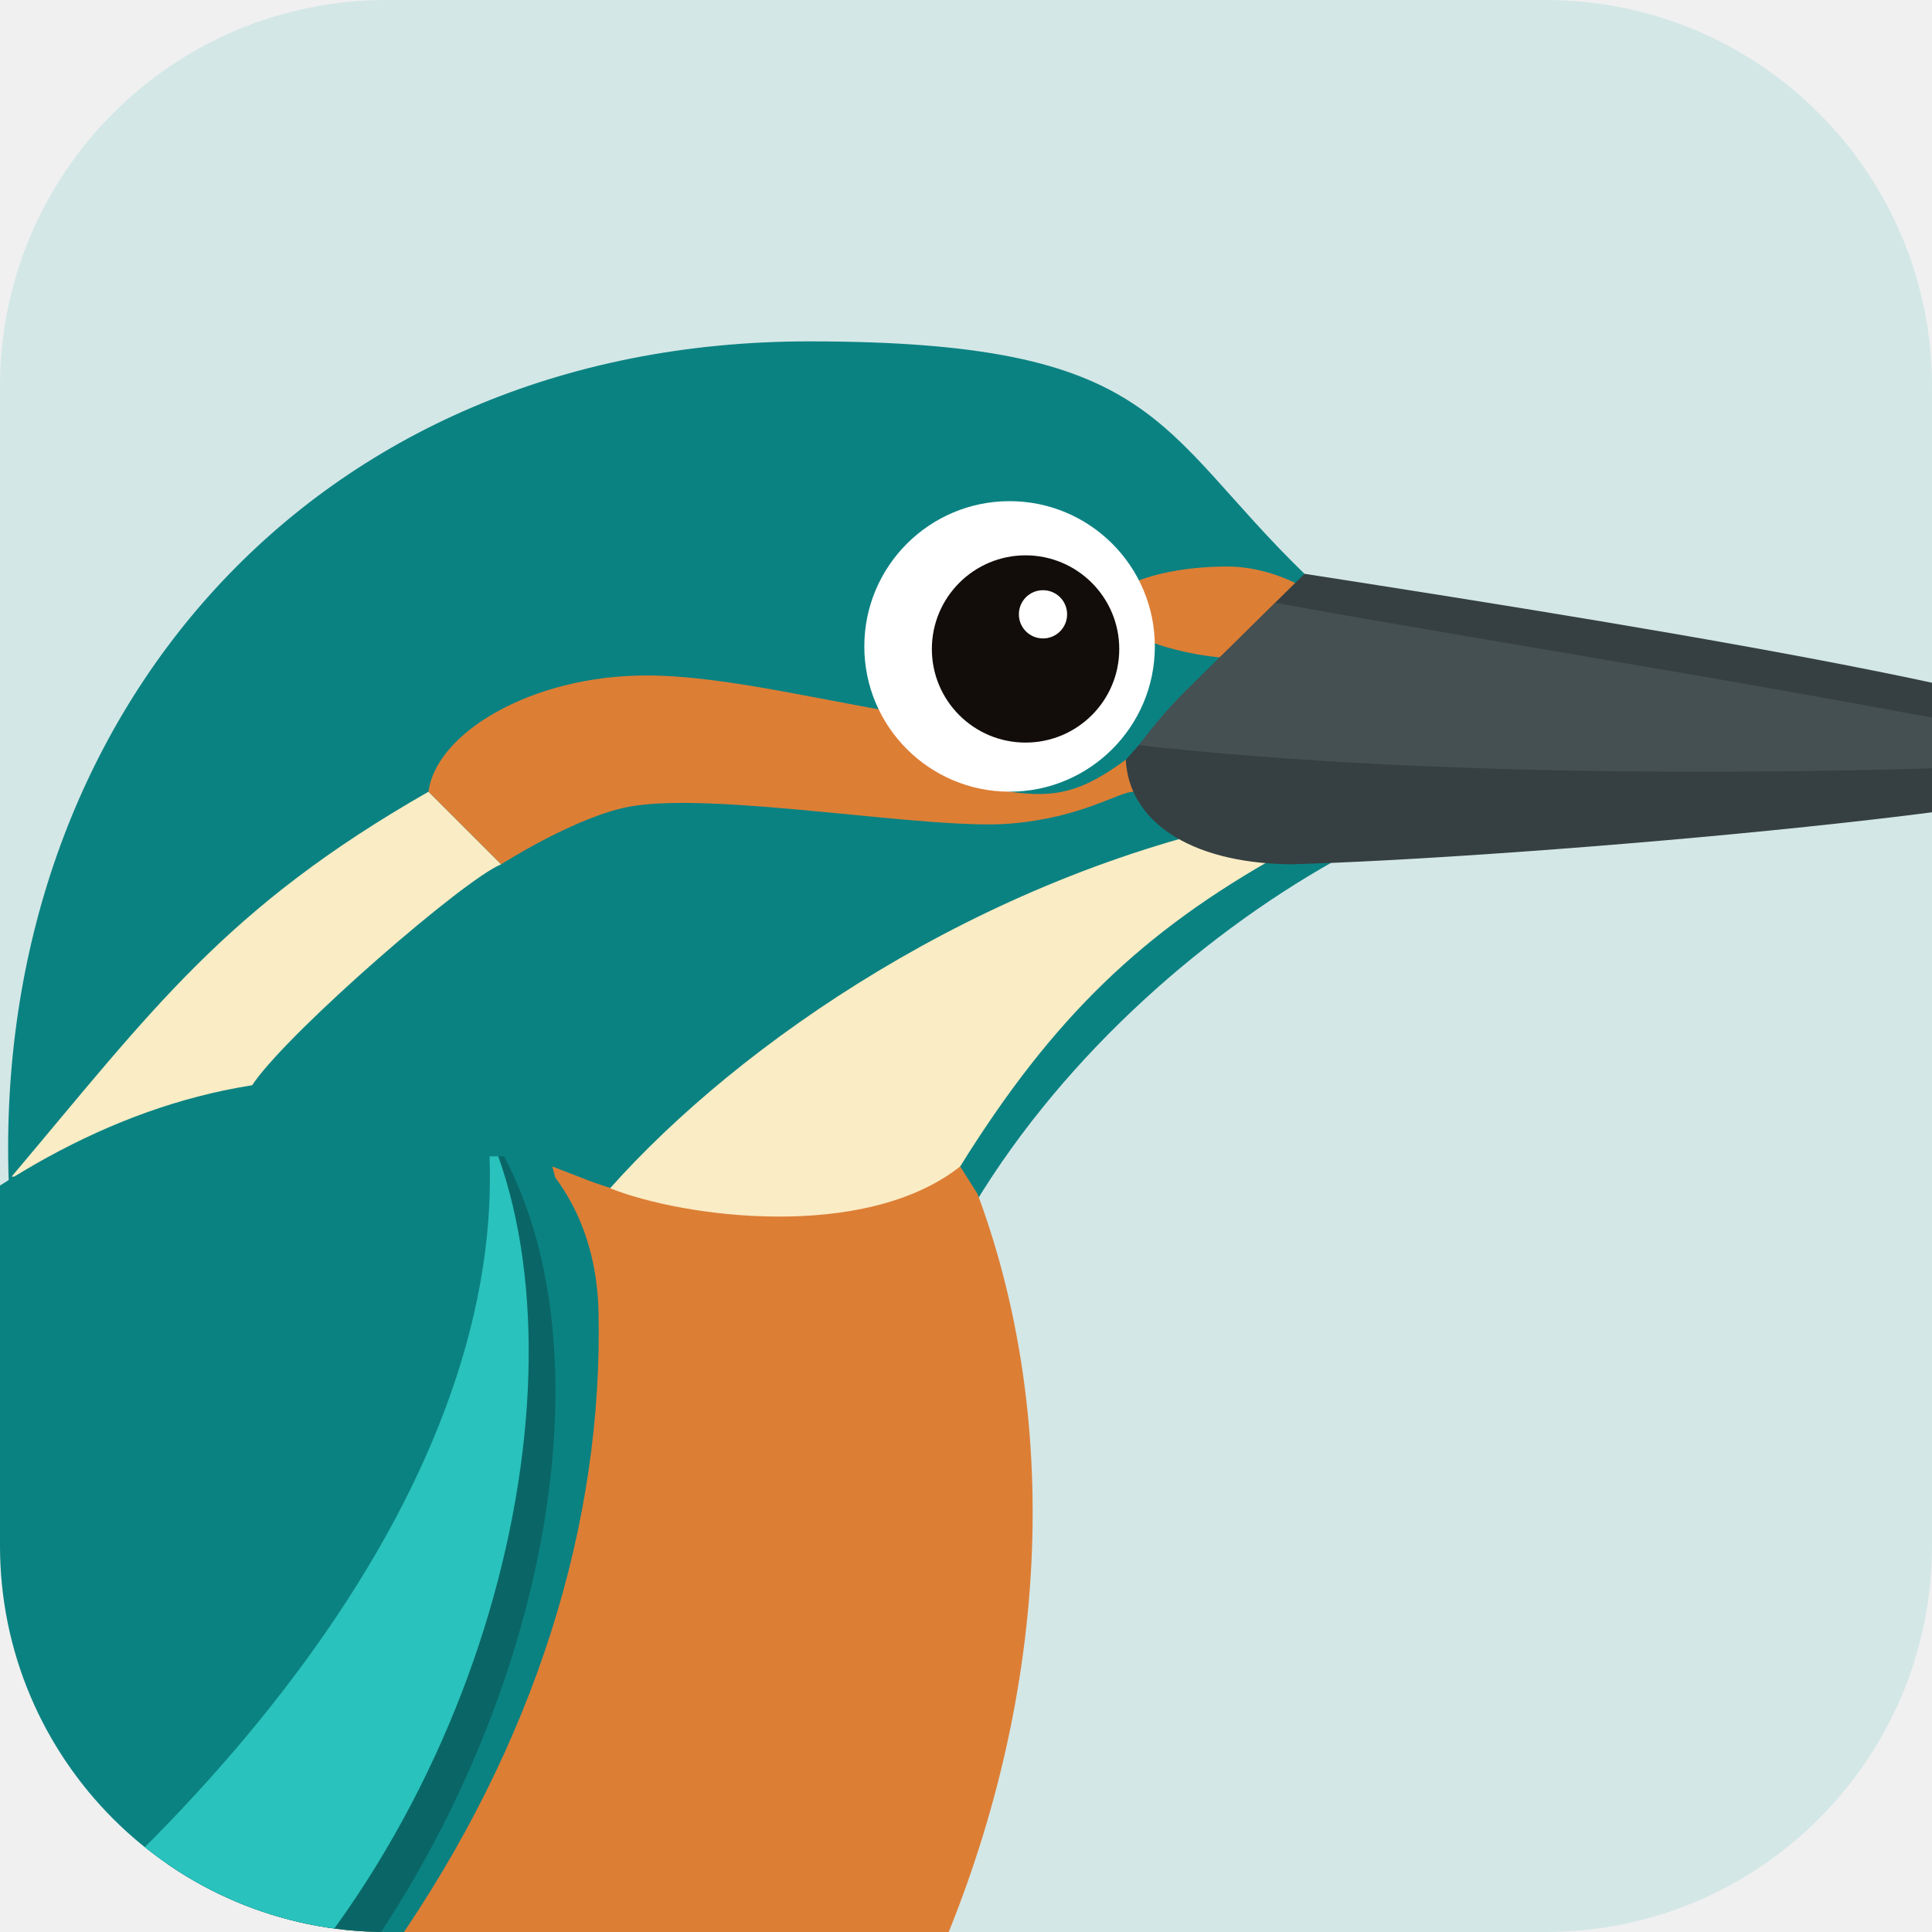
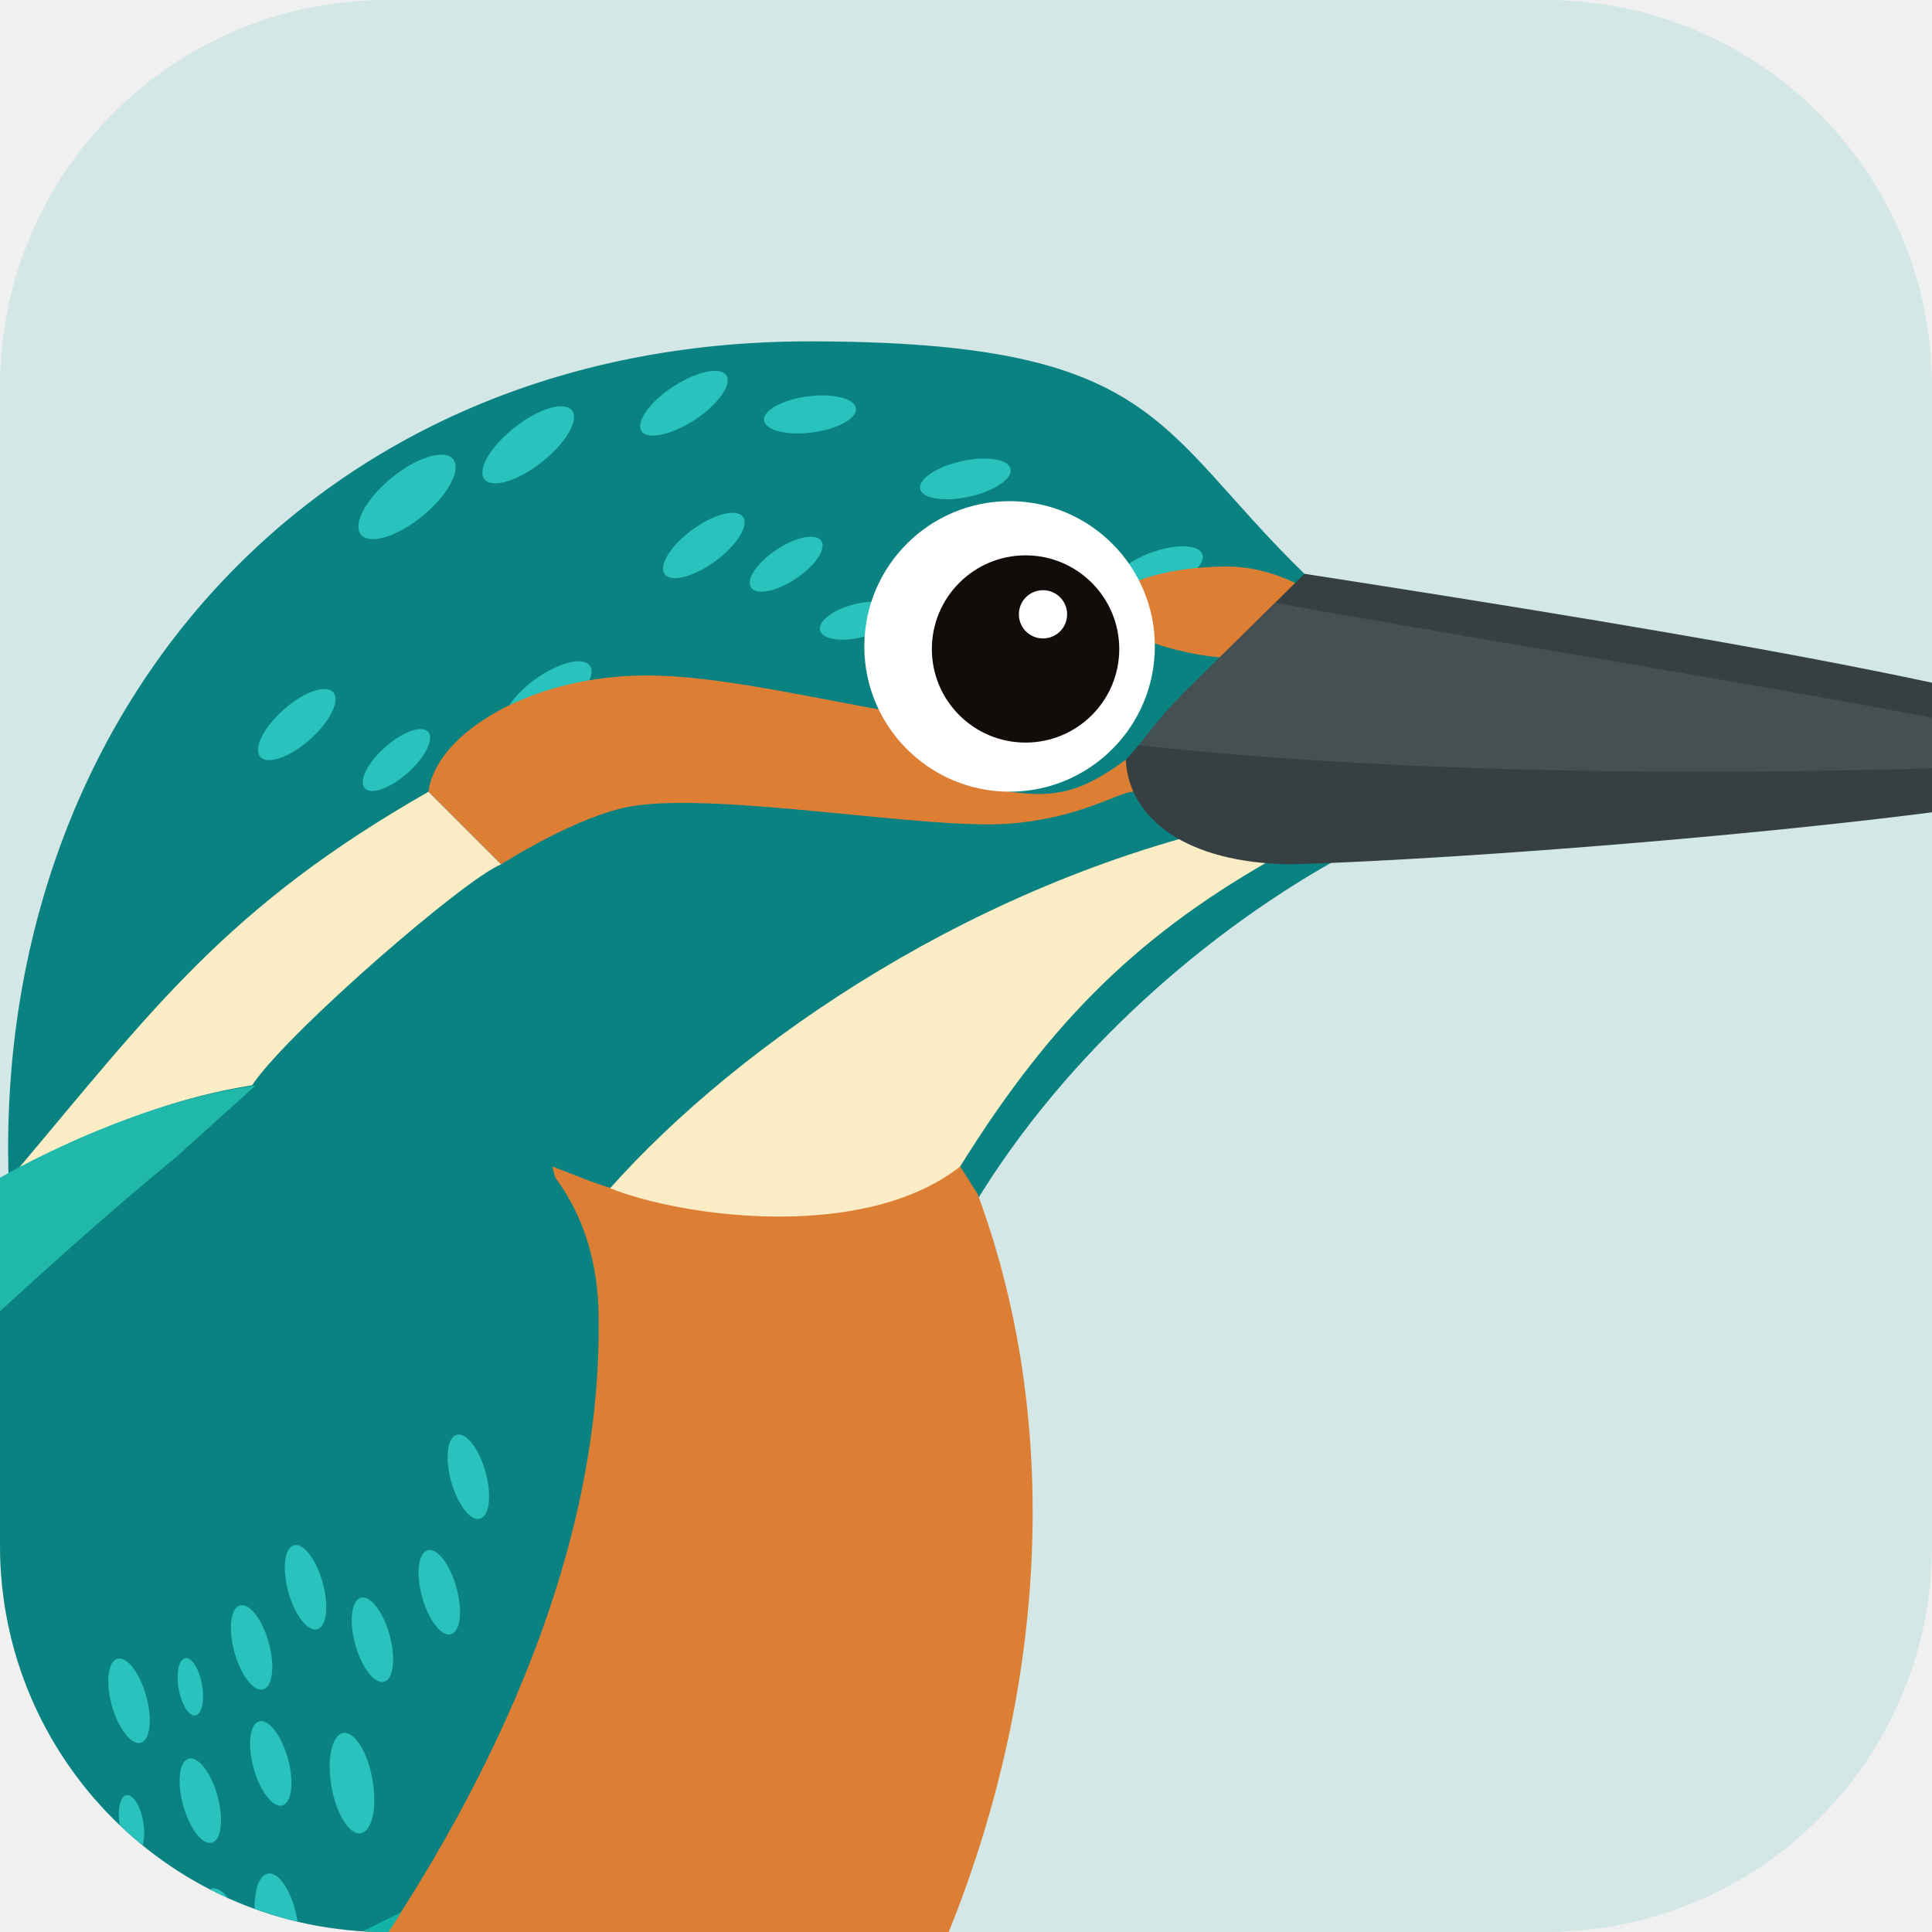
<svg xmlns="http://www.w3.org/2000/svg" viewBox="10.05 1.55 13.3 13.3">
  <defs>
    <clipPath id="cadre">
      <rect x="10.05" y="1.55" width="13.3" height="13.3" rx="2.66" />
    </clipPath>
  </defs>
  <g clip-path="url(#cadre)">
    <rect x="10.05" y="1.55" width="13.3" height="13.3" fill="#d3e7e6" />
    <path d="M15.62 3.9C12.19 3.9 10 6.5 10.11 9.68L14.5 8.5L19 6.5L19.03 5.5C18 4.5 18.036 3.9 15.62 3.9Z" fill="#0B8282" />
    <path d="M13 7C11.6 7.8 11.1 8.5 10.13 9.65C10.61 9.65 10.78 9.6 11.5 9.5C12.062 9.41 11.537 9.37 11.8 9C12.066 8.626 13.25 7.6 13.5 7.5L13 7Z" fill="#FAECC5" />
    <path d="M18.29 6.51C15.69 6.35 13.58 7.77 12.3 9L12.69 9.325L13.38 9.65L14.11 9.77L14.66 9.99L16.7 9.94C17.31 8.88 18.29 8.01 19.23 7.48L18.29 6.51Z" fill="#0B8282" />
+     <mask id="mask0_5_88" style="mask-type:luminance" maskUnits="userSpaceOnUse" x="10" y="3" width="10" height="7">
+       <path d="M15.62 3.9C12.19 3.9 10 6.5 10.11 9.68L14.5 8.5L19 6.5L19.03 5.5C18 4.5 18.036 3.9 15.62 3.9Z" fill="white" />
+       <path d="M18.29 6.51C15.69 6.35 13.58 7.77 12.3 9L12.69 9.325L13.38 9.65L14.11 9.77L14.66 9.99L16.7 9.94C17.31 8.88 18.29 8.01 19.23 7.48L18.29 6.51Z" fill="white" />
+     </mask>
+     <g mask="url(#mask0_5_88)">
+       <path d="M12.535 5.231C12.594 5.303 12.784 5.245 12.959 5.102C13.134 4.958 13.228 4.784 13.169 4.711C13.11 4.639 12.92 4.697 12.745 4.84C12.57 4.984 12.476 5.158 12.535 5.231Z" fill="#29C2BD" />
+       <path d="M13.385 4.849C13.438 4.915 13.614 4.862 13.78 4.731C13.946 4.6 14.039 4.441 13.987 4.375C13.934 4.309 13.758 4.362 13.592 4.493C13.426 4.624 13.333 4.784 13.385 4.849Z" fill="#29C2BD" />
+       <path d="M14.466 4.518C14.508 4.58 14.672 4.545 14.833 4.44C14.994 4.334 15.091 4.197 15.05 4.134C15.008 4.072 14.844 4.107 14.683 4.212C14.522 4.318 14.425 4.455 14.466 4.518Z" fill="#29C2BD" />
+       <path d="M15.31 4.444C15.319 4.513 15.467 4.55 15.642 4.527C15.817 4.504 15.951 4.43 15.942 4.362C15.934 4.293 15.785 4.256 15.61 4.279C15.435 4.302 15.301 4.376 15.31 4.444Z" fill="#29C2BD" />
+       <path d="M16.385 4.916C16.399 4.983 16.551 5.007 16.723 4.969C16.895 4.931 17.022 4.845 17.007 4.778C16.992 4.711 16.841 4.687 16.669 4.725C16.497 4.763 16.37 4.849 16.385 4.916Z" fill="#29C2BD" />
+       <path d="M17.713 5.589C17.738 5.657 17.895 5.662 18.065 5.6C18.235 5.538 18.352 5.433 18.327 5.365C18.302 5.297 18.145 5.292 17.975 5.354C17.805 5.416 17.688 5.521 17.713 5.589Z" fill="#29C2BD" />
+       <path d="M19.166 4.799C19.155 4.725 18.999 4.686 18.816 4.711C18.634 4.737 18.494 4.818 18.504 4.891C18.515 4.965 18.671 5.004 18.854 4.979C19.037 4.953 19.176 4.872 19.166 4.799Z" fill="#29C2BD" />
+       <path d="M11.842 6.76C11.893 6.817 12.046 6.763 12.184 6.64C12.322 6.518 12.394 6.372 12.344 6.316C12.293 6.259 12.14 6.313 12.002 6.436C11.864 6.558 11.792 6.704 11.842 6.76Z" fill="#29C2BD" />
+       <path d="M12.561 6.976C12.604 7.025 12.737 6.977 12.857 6.87C12.978 6.763 13.041 6.637 12.997 6.588C12.954 6.54 12.821 6.587 12.701 6.694C12.58 6.801 12.517 6.927 12.561 6.976Z" fill="#29C2BD" />
+       <path d="M13.53 6.551C13.576 6.616 13.744 6.574 13.904 6.459C14.065 6.343 14.157 6.197 14.11 6.133C14.064 6.068 13.896 6.11 13.736 6.225C13.575 6.341 13.483 6.487 13.53 6.551Z" fill="#29C2BD" />
+       <path d="M14.626 5.502C14.669 5.562 14.825 5.522 14.974 5.413C15.123 5.304 15.208 5.167 15.165 5.108C15.121 5.048 14.965 5.088 14.816 5.197C14.667 5.306 14.582 5.443 14.626 5.502Z" fill="#29C2BD" />
+       <path d="M15.22 5.594C15.257 5.65 15.395 5.623 15.528 5.534C15.662 5.445 15.74 5.329 15.704 5.274C15.667 5.218 15.529 5.245 15.396 5.334C15.262 5.423 15.184 5.539 15.22 5.594Z" fill="#29C2BD" />
+       <path d="M15.695 5.889C15.71 5.951 15.841 5.972 15.986 5.936C16.131 5.899 16.236 5.82 16.221 5.757C16.206 5.695 16.075 5.674 15.93 5.71C15.785 5.747 15.68 5.826 15.695 5.889Z" fill="#29C2BD" />
+       <path d="M19.404 4.267C19.388 4.198 19.249 4.172 19.092 4.207C18.935 4.243 18.821 4.327 18.836 4.395C18.852 4.464 18.991 4.49 19.148 4.455C19.305 4.419 19.419 4.335 19.404 4.267Z" fill="#29C2BD" />
+     </g>
    <path d="M11.396 20.565C12.077 20.518 13.42 20.517 13.748 21.218V21.294L13.745 21.523L12.663 21.275L12.653 21.605L11.757 21.389L11.695 21.667C10.47 21.482 9.17 21.348 7.811 21.636C7.75 20.947 9.14 20.874 10.18 20.874L9.655 20.133L10.407 20.009L11.396 20.565Z" fill="#C8452B" />
    <path d="M9.349 20.071L8.773 20.266L9 21H10L9.597 20.225L9.349 20.071Z" fill="#C8452B" />
-     <path d="M16.66 9.58C15.79 10.08 14.71 9.9 14.11 9.68L13.852 9.58C14.772 12.89 10.33 16.96 7.71 18.85C7.33 19.25 7.25 19.85 7.4 20.24C8.41 20.41 9.47 20.39 10.43 20.28C10.78 20.24 11.11 19.98 11.44 19.85C16.21 17.93 18.02 13.11 16.78 9.77L16.66 9.58Z" fill="#DD7E35" />
+     <path d="M16.66 9.58C15.79 10.08 14.71 9.9 14.11 9.68L13.852 9.58C14.772 12.89 11.142 17.101 8.522 18.991C8.142 19.391 7.25 19.85 7.4 20.24C8.41 20.41 9.47 20.39 10.43 20.28C10.78 20.24 11.11 19.98 11.44 19.85C16.21 17.93 18.02 13.11 16.78 9.77L16.66 9.58Z" fill="#DD7E35" />
    <path d="M18.72 7.19C16.79 7.59 15.14 8.73 14.25 9.73C14.75 9.93 16 10.1 16.66 9.58C17.3 8.55 17.92 7.96 18.87 7.43L18.72 7.19Z" fill="#FAECC5" />
    <path d="M13.5 7.5L13 7C13.05 6.6 13.703 6.2 14.5 6.2C15.065 6.2 15.782 6.394 16.5 6.5C16.65 6.6 16.555 6.937 17 7C17.322 7.046 17.5 7 17.8 6.78C17.8 6.78 17.845 6.981 17.855 7C17.75 7 17.5 7.18 17 7.22C16.443 7.265 15 7 14.4 7.1C14.024 7.163 13.5 7.5 13.5 7.5Z" fill="#DD7E35" />
    <path d="M18.553 6.081C18.83 6.081 19 5.841 19 5.581C19 5.581 18.776 5.45 18.5 5.45C18.224 5.45 17.861 5.5 17.65 5.681C17.65 5.941 18.277 6.081 18.553 6.081Z" fill="#DD7E35" />
    <path d="M17 7C17.552 7 18 6.552 18 6C18 5.448 17.552 5 17 5C16.448 5 16 5.448 16 6C16 6.552 16.448 7 17 7Z" fill="white" />
    <path d="M17.11 6.662C17.466 6.662 17.755 6.374 17.755 6.018C17.755 5.662 17.466 5.373 17.11 5.373C16.754 5.373 16.465 5.662 16.465 6.018C16.465 6.374 16.754 6.662 17.11 6.662Z" fill="#120D0A" />
    <path d="M19.03 5.5C21.67 5.91 24.9 6.44 24.88 6.79C24.86 7.09 20.48 7.46 18.93 7.5C18.22 7.49 17.82 7.19 17.8 6.78L18.28 6.24L19.03 5.5Z" fill="#364042" />
    <path d="M18.28 6.24C18.14 6.37 18 6.53 17.89 6.68C20.05 6.92 22.75 6.89 24.8 6.78C22.85 6.36 20.36 5.98 18.83 5.7L18.28 6.24Z" fill="#455052" />
-     <path d="M12.04 8.99C8.15 9.33 5.26 15.79 4.06 19.62L4.42 19.68L4.41 20.14C3.57 21.24 2.75 21.98 2.83 22.31C2.89 22.6 3.61 22.77 3.99 22.61L4.28 22.7C5.16 22.68 6.7 21.29 7.4 20.27C7.42 19.97 7.56 19.17 8.28 18.7C12.29 16.64 14.24 13.5 14.17 10.57C14.14 9.49 13.26 8.9 12.04 8.99Z" fill="#0B8282" />
-     <path d="M6 20L5 20.5C4.03 21.64 3.5 22.155 3.5 22.655C3.457 22.655 3.77 22.73 4 22.61L4.3 22.7C5.18 22.67 6.73 21.32 7.4 20.27L6.5 20H6Z" fill="#0A5555" />
-     <path d="M6.49 20L4.29 22.7C4.99 23 6.76 21.35 7.4 20.27L6.49 20Z" fill="#0B4747" />
-     <path d="M13.42 9.51C13.85 12.07 11.51 14.4 9.09 16.08C7.25 17.37 5.13 18.59 4.06 19.62L4.42 19.68C6.62 18.96 9.65 17.72 11.58 16.15C13.57 14.31 14.41 11.19 13.52 9.51H13.42Z" fill="#0A6666" />
-     <path d="M13.42 9.51C13.51 11.83 11.44 14.29 8.96 15.99C7.2 17.21 5.09 18.58 4.06 19.62L4.27 19.655C6.36 18.805 9.3 17.44 11.27 15.99C13.34 14.27 14.1 11.25 13.48 9.51L13.42 9.51Z" fill="#29C2BD" />
+     <path d="M12.04 8.99C8.15 9.33 5.26 15.79 4.06 19.62L4.42 19.68L4.41 20.14C3.57 21.24 2.75 21.98 2.83 22.31C2.89 22.6 3.61 22.77 3.99 22.61L4.28 22.7C5.16 22.68 6.696 21.247 7.396 20.227C7.416 19.927 7.769 19.79 8.489 19.32C11.737 16.732 14.24 13.5 14.17 10.57C14.14 9.49 13.26 8.9 12.04 8.99Z" fill="#0B8282" />
+     <mask id="mask1_5_88" style="mask-type:luminance" maskUnits="userSpaceOnUse" x="2" y="9" width="12" height="14">
+       <path d="M11.616 9.179C7.726 9.519 4.836 15.979 3.636 19.809L3.996 19.869L3.986 20.329C3.146 21.429 2.326 22.169 2.406 22.499C2.466 22.789 3.186 22.959 3.566 22.799L3.856 22.889C4.736 22.869 6.276 21.479 6.976 20.459C6.996 20.159 6.834 18.941 7.554 18.471C11.564 16.411 13.816 13.689 13.746 10.759C13.716 9.679 12.836 9.089 11.616 9.179Z" fill="white" />
+     </mask>
+     <g mask="url(#mask1_5_88)">
+       <path d="M5.331 8.885C4.777 9.235 3.201 10.235 1.571 13.337C0.079 16.175 0.201 16.235 0.201 16.235C1.071 15.349 2.467 13.586 3.701 11.735C4.701 10.235 5.331 8.885 5.331 8.885Z" fill="#29C2BD" />
+       <path d="M10.617 15.715C10.694 15.701 10.73 15.536 10.697 15.346C10.663 15.155 10.573 15.012 10.495 15.026C10.418 15.04 10.382 15.205 10.415 15.395C10.449 15.586 10.539 15.729 10.617 15.715Z" fill="#29C2BD" />
+       <path d="M12.412 13.48C12.49 13.467 12.58 13.61 12.614 13.8C12.648 13.991 12.612 14.156 12.534 14.17C12.456 14.184 12.366 14.04 12.332 13.85C12.299 13.659 12.335 13.494 12.412 13.48Z" fill="#29C2BD" />
+       <path d="M11.895 14.448C11.973 14.434 12.063 14.577 12.097 14.768C12.13 14.958 12.094 15.123 12.017 15.137C11.939 15.151 11.849 15.008 11.815 14.817C11.782 14.627 11.817 14.461 11.895 14.448Z" fill="#29C2BD" />
+       <path d="M11.088 15.025C11.166 15.011 11.256 15.154 11.29 15.345C11.324 15.535 11.288 15.7 11.21 15.714C11.132 15.728 11.042 15.585 11.009 15.394C10.975 15.204 11.011 15.038 11.088 15.025Z" fill="#29C2BD" />
+       <path d="M12.994 12.222C13.059 12.204 13.148 12.319 13.192 12.479C13.236 12.638 13.22 12.782 13.154 12.8C13.089 12.818 13 12.704 12.956 12.544C12.912 12.384 12.929 12.24 12.994 12.222Z" fill="#29C2BD" />
+       <path d="M12.534 12.549C12.599 12.531 12.688 12.646 12.732 12.805C12.776 12.965 12.759 13.109 12.694 13.127C12.629 13.145 12.54 13.03 12.496 12.871C12.451 12.711 12.469 12.567 12.534 12.549Z" fill="#29C2BD" />
+       <path d="M11.834 13.4C11.899 13.382 11.988 13.497 12.032 13.657C12.076 13.816 12.059 13.96 11.994 13.979C11.929 13.996 11.84 13.882 11.796 13.722C11.752 13.562 11.768 13.418 11.834 13.4Z" fill="#29C2BD" />
+       <path d="M11.509 14.551C11.574 14.533 11.663 14.648 11.707 14.807C11.752 14.967 11.735 15.111 11.669 15.129C11.604 15.147 11.515 15.033 11.471 14.873C11.427 14.713 11.444 14.569 11.509 14.551Z" fill="#29C2BD" />
+       <path d="M11.349 13.657C11.414 13.639 11.503 13.753 11.547 13.913C11.591 14.073 11.574 14.217 11.509 14.235C11.444 14.253 11.355 14.138 11.311 13.979C11.267 13.819 11.284 13.675 11.349 13.657Z" fill="#29C2BD" />
+       <path d="M8.684 15.645C8.749 15.627 8.838 15.742 8.882 15.902C8.926 16.061 8.909 16.206 8.844 16.224C8.779 16.242 8.69 16.127 8.646 15.967C8.602 15.807 8.619 15.664 8.684 15.645Z" fill="#29C2BD" />
+       <path d="M9.159 13.657C9.224 13.639 9.313 13.753 9.357 13.913C9.401 14.073 9.384 14.217 9.319 14.235C9.254 14.253 9.165 14.138 9.121 13.979C9.077 13.819 9.094 13.675 9.159 13.657Z" fill="#29C2BD" />
+       <path d="M9.883 13.4C9.948 13.382 10.037 13.497 10.081 13.657C10.126 13.816 10.108 13.96 10.043 13.979C9.978 13.996 9.889 13.882 9.845 13.722C9.801 13.562 9.818 13.418 9.883 13.4Z" fill="#29C2BD" />
+       <path d="M10.858 12.969C10.924 12.951 11.012 13.066 11.056 13.225C11.101 13.385 11.084 13.529 11.019 13.547C10.954 13.565 10.865 13.45 10.82 13.291C10.776 13.131 10.793 12.987 10.858 12.969Z" fill="#29C2BD" />
+       <path d="M13.194 11.427C13.259 11.409 13.348 11.523 13.392 11.683C13.437 11.843 13.419 11.987 13.354 12.005C13.289 12.023 13.2 11.908 13.156 11.748C13.112 11.589 13.129 11.445 13.194 11.427Z" fill="#29C2BD" />
+       <path d="M11.702 12.602C11.767 12.584 11.856 12.698 11.9 12.858C11.944 13.018 11.927 13.162 11.862 13.18C11.797 13.198 11.708 13.083 11.664 12.924C11.62 12.764 11.637 12.62 11.702 12.602Z" fill="#29C2BD" />
+       <path d="M7.88 15.583C7.946 15.565 8.034 15.68 8.079 15.839C8.123 15.999 8.106 16.143 8.041 16.161C7.976 16.179 7.887 16.064 7.843 15.905C7.798 15.745 7.815 15.601 7.88 15.583Z" fill="#29C2BD" />
+       <path d="M12.073 12.188C12.139 12.17 12.227 12.285 12.271 12.444C12.316 12.604 12.299 12.748 12.234 12.766C12.168 12.784 12.08 12.669 12.035 12.51C11.991 12.35 12.008 12.206 12.073 12.188Z" fill="#29C2BD" />
+       <path d="M9.404 15.91C9.469 15.892 9.558 16.006 9.602 16.166C9.646 16.326 9.629 16.47 9.564 16.488C9.499 16.506 9.41 16.391 9.366 16.231C9.322 16.072 9.338 15.928 9.404 15.91Z" fill="#29C2BD" />
+       <path d="M10.801 15.741C10.866 15.723 10.955 15.838 10.999 15.997C11.043 16.157 11.026 16.301 10.961 16.319C10.896 16.337 10.807 16.222 10.763 16.063C10.719 15.903 10.736 15.759 10.801 15.741Z" fill="#29C2BD" />
+       <path d="M10.312 15.892C10.377 15.874 10.466 15.989 10.51 16.149C10.555 16.308 10.538 16.452 10.473 16.47C10.407 16.488 10.319 16.374 10.274 16.214C10.23 16.054 10.247 15.91 10.312 15.892Z" fill="#29C2BD" />
+       <path d="M9.083 15.141C9.15 15.129 9.227 15.252 9.256 15.415C9.284 15.578 9.254 15.72 9.187 15.732C9.12 15.743 9.043 15.621 9.014 15.457C8.986 15.294 9.016 15.152 9.083 15.141Z" fill="#29C2BD" />
+       <path d="M9.829 15.183C9.896 15.171 9.973 15.294 10.002 15.457C10.03 15.621 10 15.762 9.933 15.774C9.867 15.786 9.789 15.663 9.76 15.5C9.732 15.337 9.762 15.195 9.829 15.183Z" fill="#29C2BD" />
+       <path d="M8.464 15.071C8.508 15.063 8.56 15.145 8.579 15.253C8.598 15.362 8.578 15.457 8.533 15.464C8.489 15.472 8.437 15.39 8.418 15.282C8.399 15.173 8.419 15.078 8.464 15.071Z" fill="#29C2BD" />
+       <path d="M10.921 13.908C10.965 13.9 11.017 13.982 11.036 14.091C11.055 14.199 11.035 14.294 10.99 14.302C10.946 14.309 10.894 14.228 10.875 14.119C10.856 14.01 10.876 13.915 10.921 13.908Z" fill="#29C2BD" />
+       <path d="M8.324 16.233C8.368 16.226 8.42 16.307 8.439 16.416C8.458 16.525 8.438 16.619 8.393 16.627C8.349 16.635 8.298 16.553 8.278 16.445C8.259 16.336 8.28 16.241 8.324 16.233Z" fill="#29C2BD" />
+       <path d="M7.466 16.165C7.51 16.157 7.562 16.239 7.581 16.348C7.6 16.457 7.58 16.551 7.535 16.559C7.491 16.567 7.439 16.485 7.42 16.376C7.401 16.267 7.421 16.173 7.466 16.165Z" fill="#29C2BD" />
+       <path d="M7.994 14.965C8.038 14.957 8.09 15.039 8.109 15.148C8.128 15.257 8.108 15.351 8.063 15.359C8.019 15.367 7.967 15.285 7.948 15.176C7.929 15.067 7.949 14.973 7.994 14.965Z" fill="#29C2BD" />
+       <path d="M11.325 12.965C11.37 12.957 11.421 13.039 11.441 13.148C11.46 13.256 11.439 13.351 11.395 13.359C11.351 13.367 11.299 13.285 11.28 13.176C11.261 13.067 11.281 12.973 11.325 12.965Z" fill="#29C2BD" />
+       <path d="M10.371 13.895C10.438 13.883 10.515 14.006 10.544 14.169C10.572 14.332 10.542 14.474 10.475 14.486C10.409 14.497 10.331 14.374 10.303 14.211C10.274 14.048 10.304 13.906 10.371 13.895Z" fill="#29C2BD" />
+       <path d="M9.72 14.224C9.775 14.214 9.84 14.316 9.864 14.452C9.888 14.588 9.862 14.707 9.806 14.716C9.751 14.726 9.687 14.624 9.663 14.488C9.639 14.352 9.664 14.234 9.72 14.224Z" fill="#29C2BD" />
+       <path d="M8.926 14.25C8.97 14.242 9.022 14.324 9.041 14.433C9.06 14.542 9.04 14.636 8.995 14.644C8.951 14.652 8.899 14.57 8.88 14.461C8.861 14.353 8.881 14.258 8.926 14.25Z" fill="#29C2BD" />
+     </g>
+     <path d="M4.875 20.014L4.418 20.122C3.448 21.262 2.823 21.775 2.823 22.275C2.78 22.275 2.898 22.465 3.059 22.546L3.29 22.632L3.497 22.672C4.377 22.642 5.815 21.064 6.485 20.014L5.611 19.97L4.875 20.014Z" fill="#1A6969" />
+     <path d="M5.628 19.97L5 20.5C4.03 21.64 3.5 22.155 3.5 22.655C3.457 22.655 3.77 22.73 4 22.61L4.3 22.7C5.18 22.67 6.691 21.292 7.361 20.242L6.465 19.94L5.628 19.97Z" fill="#0A5555" />
+     <path d="M6.461 19.945L4.29 22.7C4.979 23 7.379 20.7 7.588 19.893L6.461 19.945Z" fill="#0B4747" />
    <path d="M17.23 5.945C17.322 5.945 17.396 5.871 17.396 5.779C17.396 5.687 17.322 5.613 17.23 5.613C17.138 5.613 17.064 5.687 17.064 5.779C17.064 5.871 17.138 5.945 17.23 5.945Z" fill="white" />
+     <path d="M11.809 9.023C10.867 9.151 9.941 9.72 9.941 9.72C7.763 11.11 6.19 13.853 5.332 16.254C7.182 12.814 11.263 9.515 11.263 9.515L11.809 9.023Z" fill="#20B8AA" />
+     <path d="M12.813 14.713C10.603 15.797 6.27 18.346 6.27 18.346C6.27 18.346 4.513 19.995 4.656 20.128C4.827 20.289 7.629 19.602 7.629 19.602C11.523 17.058 11.621 16.556 12.813 14.713Z" fill="#12B2A5" />
+     <path opacity="0.2" d="M10.423 16.03L5.188 19.835" stroke="#1B1B1B" stroke-width="0.084" />
+     <path opacity="0.2" d="M11.375 16.411L6.302 19.689" stroke="#1B1B1B" stroke-width="0.084" />
  </g>
</svg>
